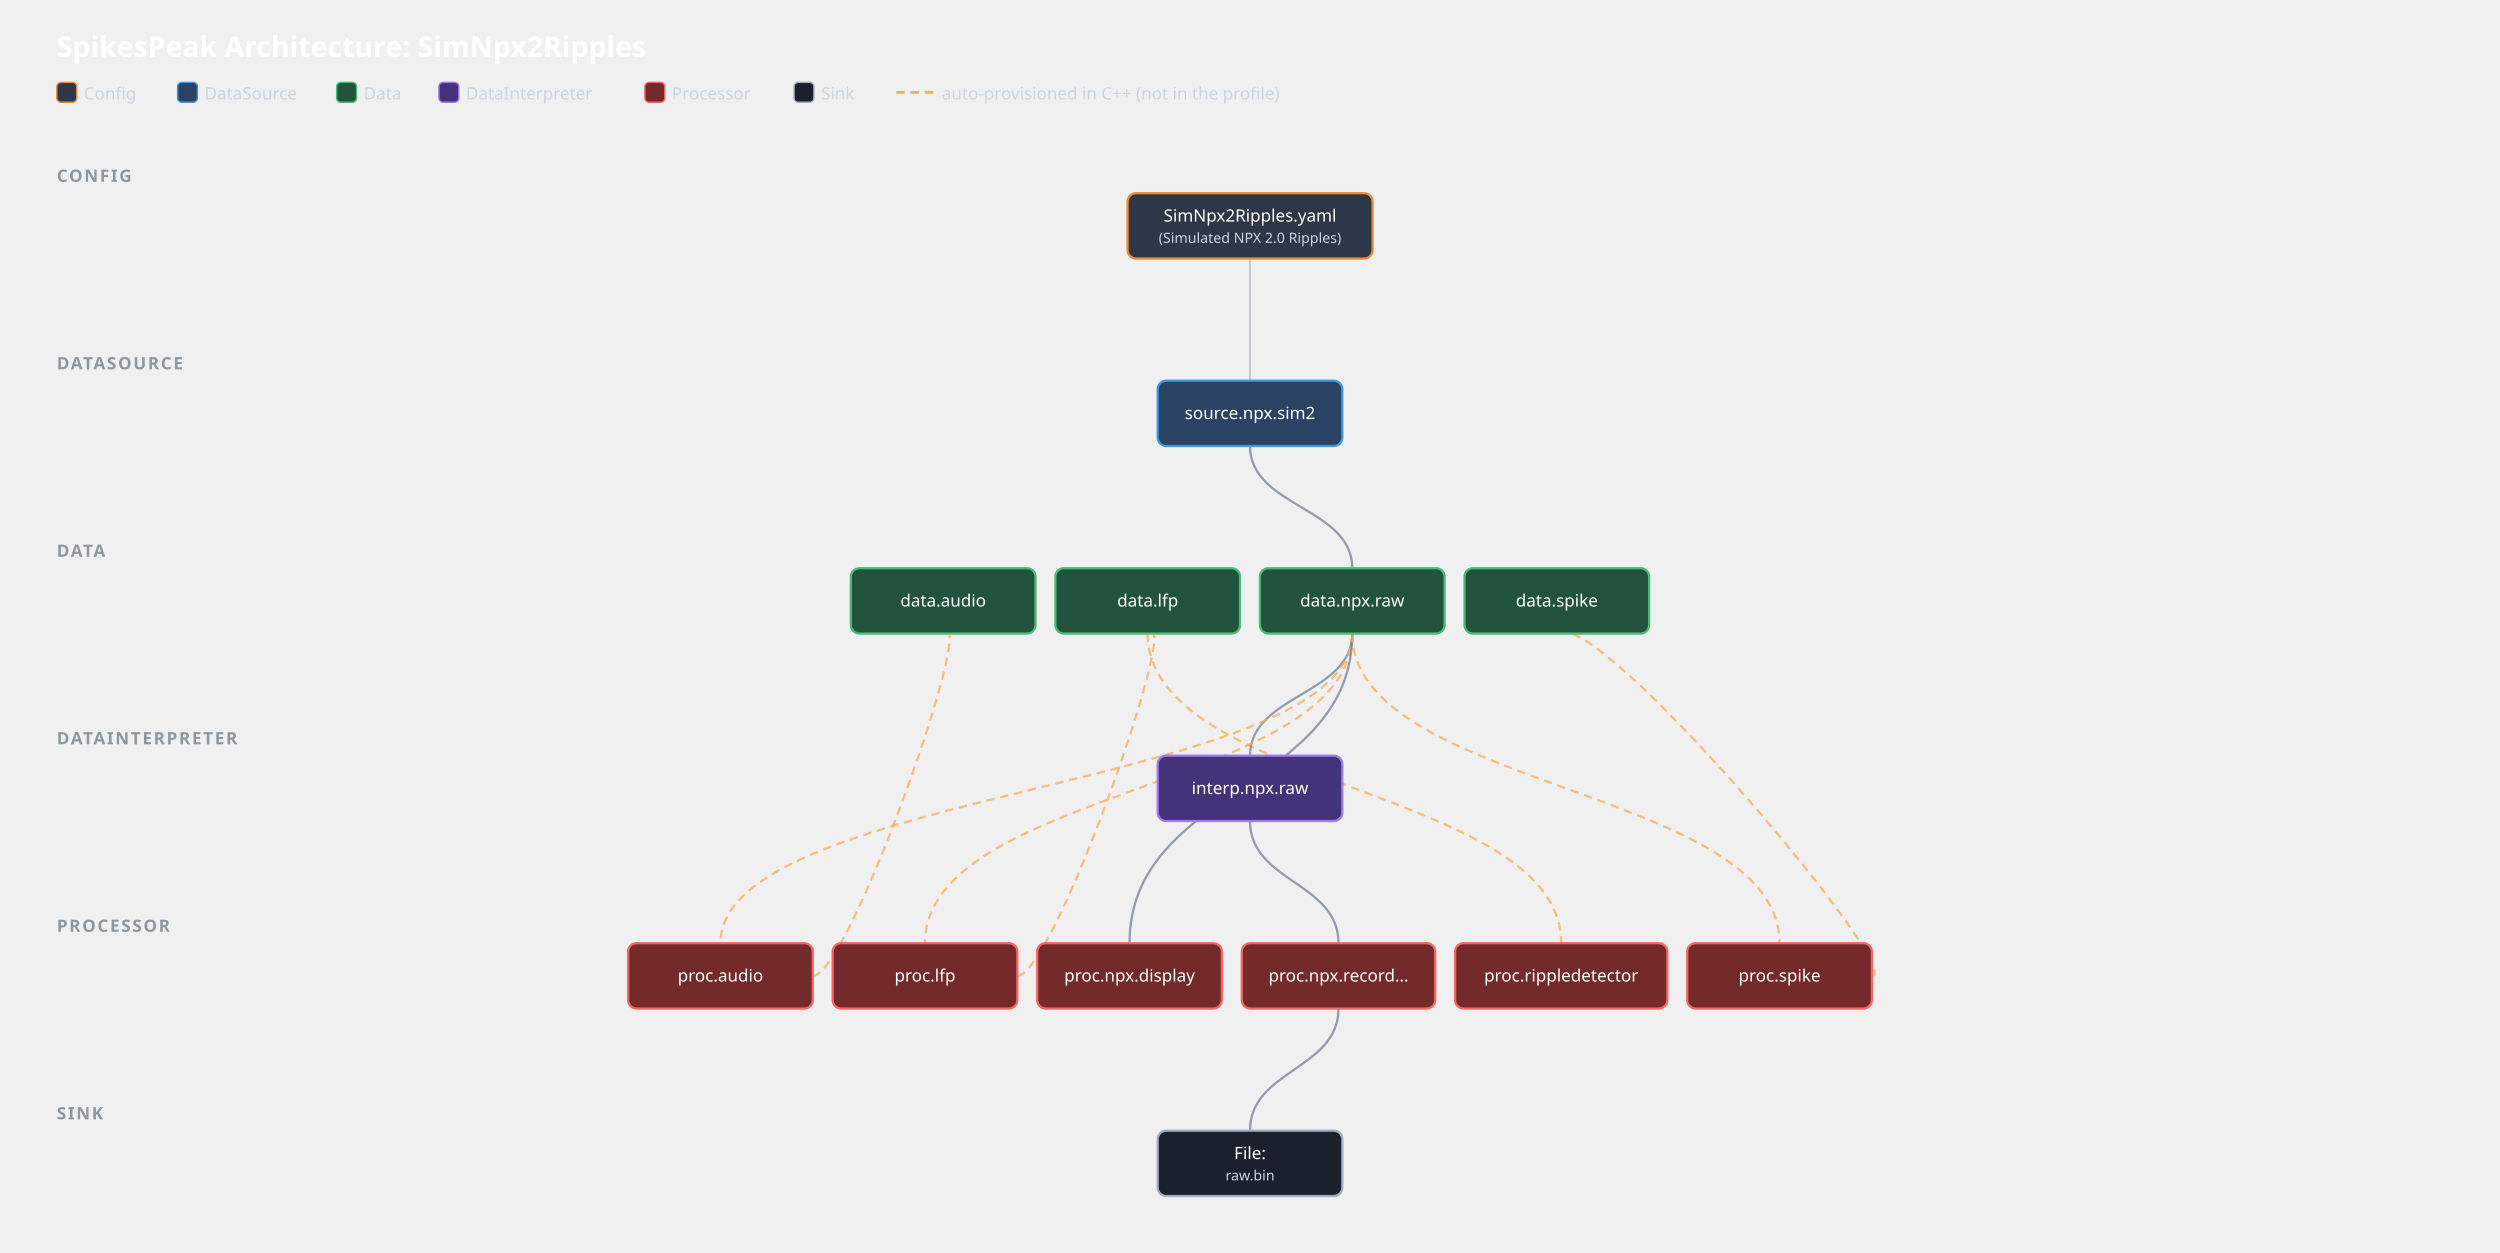
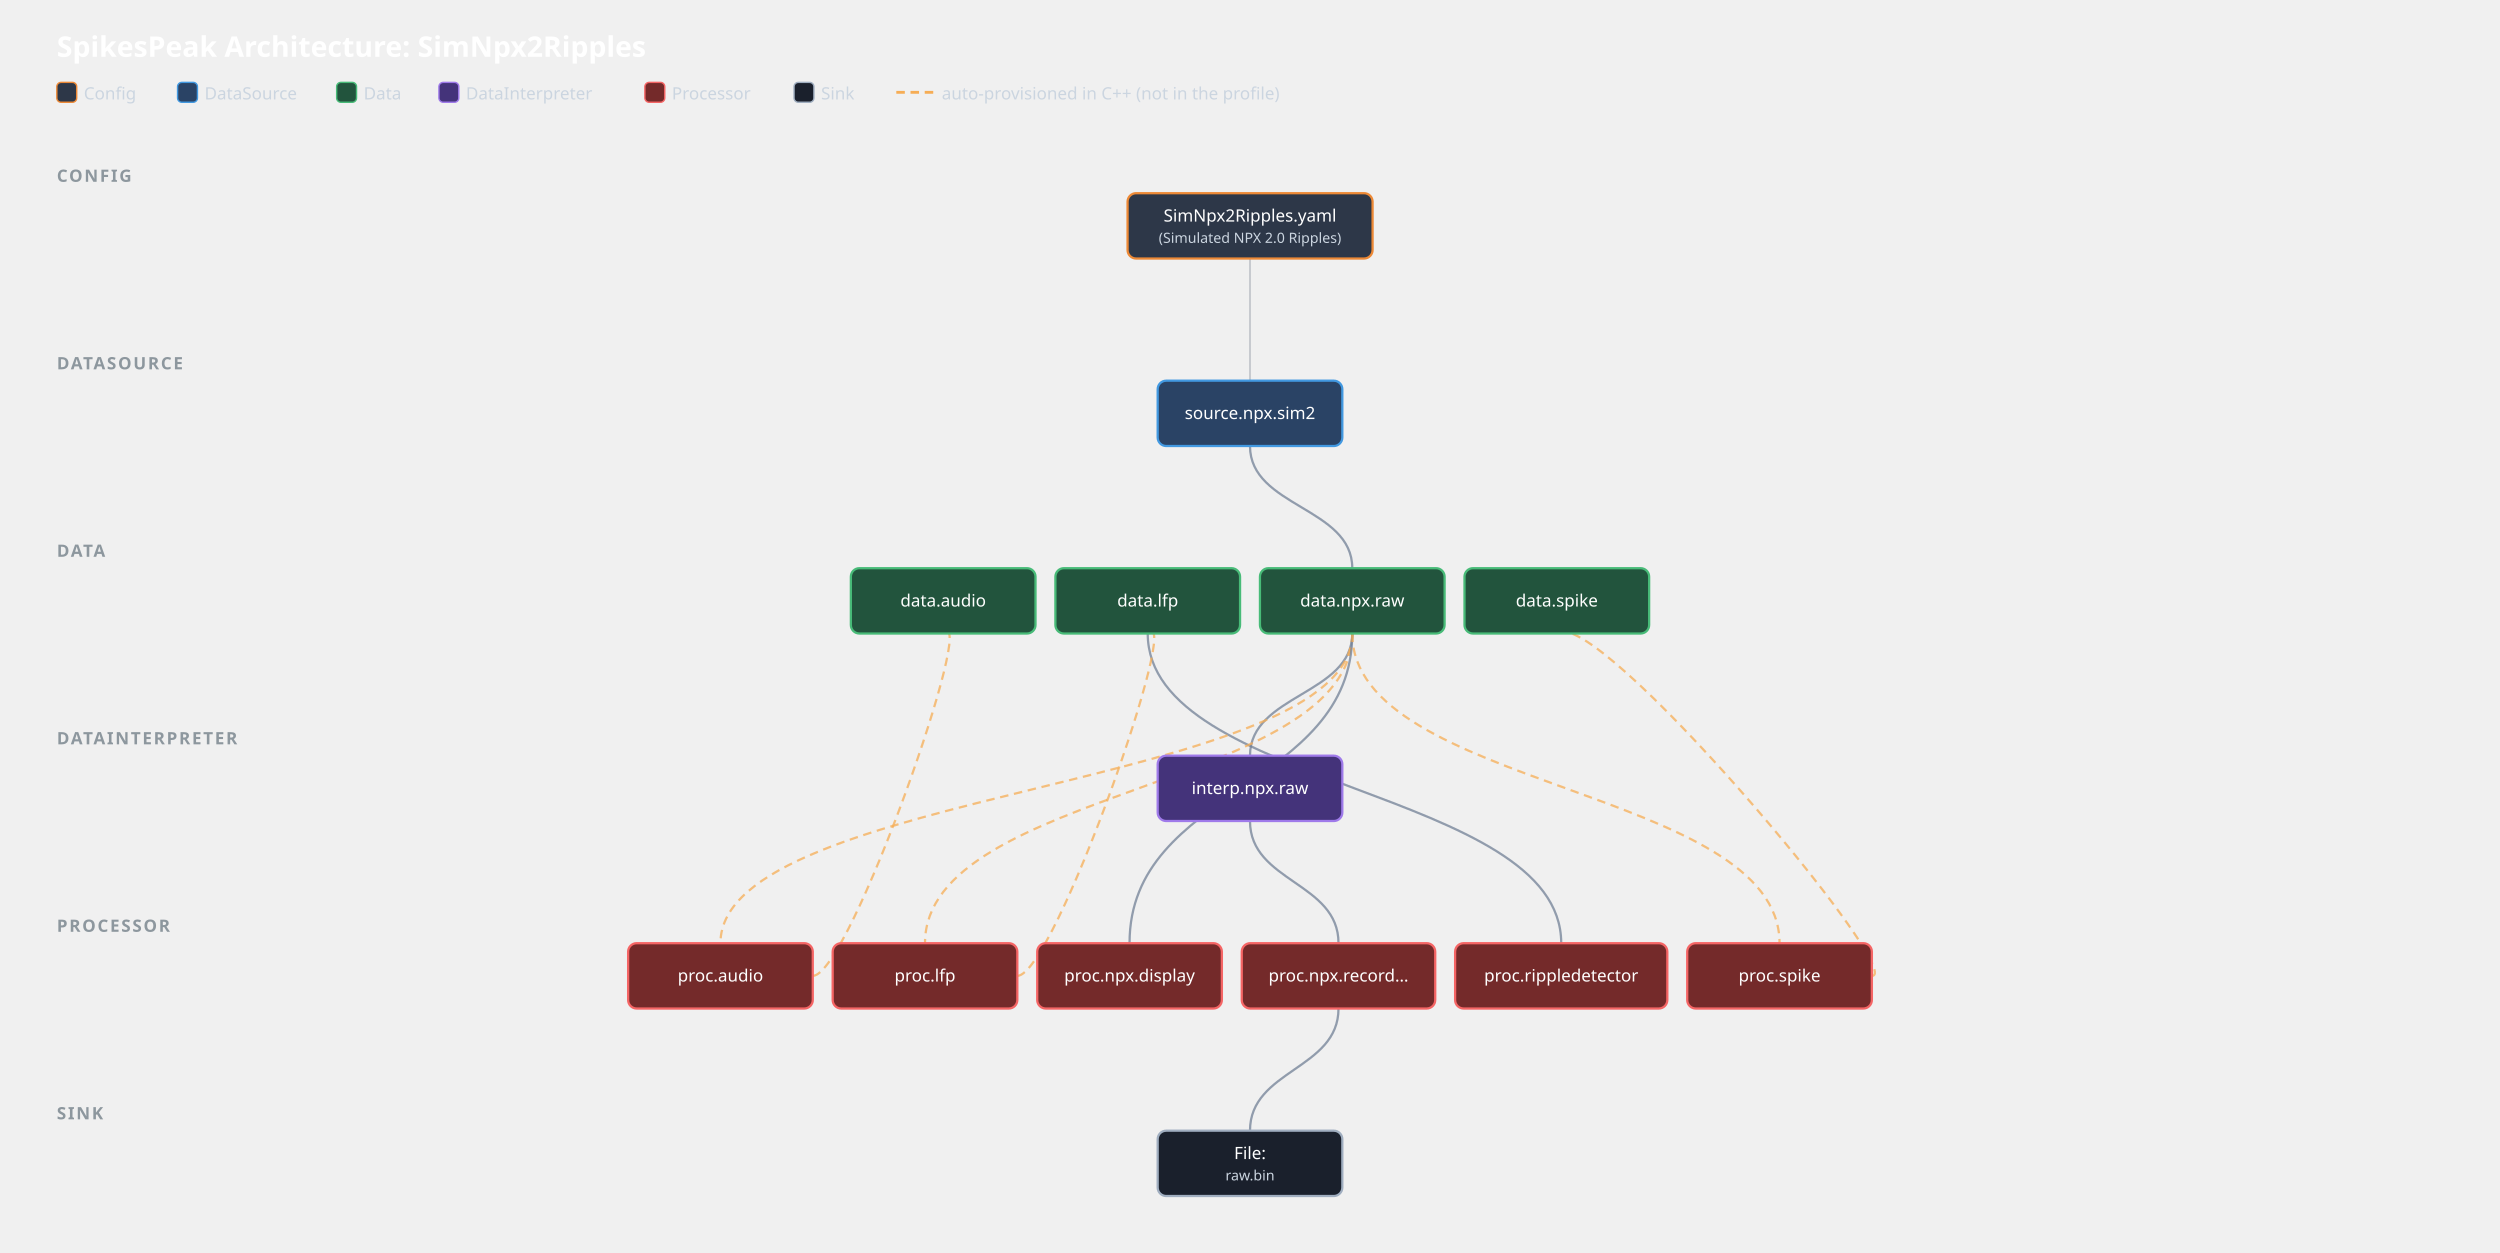
<svg xmlns="http://www.w3.org/2000/svg" width="1760.0" height="882.0" viewBox="0 0 1760.0 882.0" preserveAspectRatio="xMidYMin meet" style="background-color: #1a1a1a; max-width: 100%; height: auto;">
  <text x="40" y="40" fill="#fff" font-family="sans-serif" font-size="20" font-weight="bold">SpikesPeak Architecture: SimNpx2Ripples</text>
  <g id="legend">
    <rect x="40" y="58" width="14" height="14" rx="3" fill="#2d3748" stroke="#ed8936" stroke-width="1" />
    <text x="59" y="70" fill="#cbd5e0" font-family="sans-serif" font-size="12">Config</text>
    <rect x="125" y="58" width="14" height="14" rx="3" fill="#2a4365" stroke="#4299e1" stroke-width="1" />
    <text x="144" y="70" fill="#cbd5e0" font-family="sans-serif" font-size="12">DataSource</text>
    <rect x="237" y="58" width="14" height="14" rx="3" fill="#22543d" stroke="#48bb78" stroke-width="1" />
    <text x="256" y="70" fill="#cbd5e0" font-family="sans-serif" font-size="12">Data</text>
    <rect x="309" y="58" width="14" height="14" rx="3" fill="#44337a" stroke="#9f7aea" stroke-width="1" />
    <text x="328" y="70" fill="#cbd5e0" font-family="sans-serif" font-size="12">DataInterpreter</text>
    <rect x="454" y="58" width="14" height="14" rx="3" fill="#742a2a" stroke="#f56565" stroke-width="1" />
    <text x="473" y="70" fill="#cbd5e0" font-family="sans-serif" font-size="12">Processor</text>
    <rect x="559" y="58" width="14" height="14" rx="3" fill="#1a202c" stroke="#a0aec0" stroke-width="1" />
    <text x="578" y="70" fill="#cbd5e0" font-family="sans-serif" font-size="12">Sink</text>
    <path d="M 631 65 l 26 0" stroke="#f6ad55" stroke-width="2" stroke-dasharray="6 4" />
    <text x="663" y="70" fill="#cbd5e0" font-family="sans-serif" font-size="12">auto-provisioned in C++ (not in the profile)</text>
  </g>
  <g id="edges">
    <path d="M 880.0 182.0 C 880.0 207.8, 880.0 224.0, 880.0 242.0 L 880.0 268.0" fill="none" stroke="#4a5568" stroke-width="1.0" opacity="0.35" />
-     <path d="M 808.0 446.0 C 808.0 555.0, 1099.1 555.0, 1099.1 664.0" fill="none" stroke="#f6ad55" stroke-width="1.6" opacity="0.75" stroke-dasharray="6 4" />
+     <path d="M 808.0 446.0 C 808.0 555.0, 1099.1 555.0, 1099.1 664.0" fill="none" stroke="#718096" stroke-width="1.6" opacity="0.75" />
    <path d="M 952.0 446.0 C 952.0 489.0, 880.0 489.0, 880.0 532.0" fill="none" stroke="#718096" stroke-width="1.6" opacity="0.75" />
    <path d="M 952.0 446.0 C 952.0 555.0, 507.2 555.0, 507.2 664.0" fill="none" stroke="#f6ad55" stroke-width="1.6" opacity="0.75" stroke-dasharray="6 4" />
    <path d="M 952.0 446.0 C 952.0 555.0, 651.2 555.0, 651.2 664.0" fill="none" stroke="#f6ad55" stroke-width="1.6" opacity="0.75" stroke-dasharray="6 4" />
    <path d="M 952.0 446.0 C 952.0 555.0, 795.2 555.0, 795.2 664.0" fill="none" stroke="#718096" stroke-width="1.6" opacity="0.75" />
    <path d="M 952.0 446.0 C 952.0 555.0, 1252.8 555.0, 1252.8 664.0" fill="none" stroke="#f6ad55" stroke-width="1.6" opacity="0.75" stroke-dasharray="6 4" />
    <path d="M 880.0 578.0 C 880.0 621.0, 942.3 621.0, 942.3 664.0" fill="none" stroke="#718096" stroke-width="1.6" opacity="0.75" />
    <path d="M 572.2 687.0 C 598.2 687.0, 690.0 423.0, 664.0 446.0" fill="none" stroke="#f6ad55" stroke-width="1.6" opacity="0.75" stroke-dasharray="6 4" />
    <path d="M 716.2 687.0 C 742.2 687.0, 834.0 423.0, 808.0 446.0" fill="none" stroke="#f6ad55" stroke-width="1.6" opacity="0.75" stroke-dasharray="6 4" />
    <path d="M 942.3 710.0 C 942.3 753.0, 880.0 753.0, 880.0 796.0" fill="none" stroke="#718096" stroke-width="1.6" opacity="0.75" />
    <path d="M 1317.8 687.0 C 1343.8 687.0, 1122.0 423.0, 1096.0 446.0" fill="none" stroke="#f6ad55" stroke-width="1.6" opacity="0.75" stroke-dasharray="6 4" />
    <path d="M 880.0 314.0 C 880.0 357.0, 952.0 357.0, 952.0 400.0" fill="none" stroke="#718096" stroke-width="1.6" opacity="0.75" />
  </g>
  <g id="nodes">
    <text x="40" y="128.0" fill="#8d979e" font-family="sans-serif" font-size="12" font-weight="bold" letter-spacing="1.2">CONFIG</text>
    <text x="40" y="260.0" fill="#8d979e" font-family="sans-serif" font-size="12" font-weight="bold" letter-spacing="1.2">DATASOURCE</text>
    <text x="40" y="392.0" fill="#8d979e" font-family="sans-serif" font-size="12" font-weight="bold" letter-spacing="1.2">DATA</text>
    <text x="40" y="524.0" fill="#8d979e" font-family="sans-serif" font-size="12" font-weight="bold" letter-spacing="1.2">DATAINTERPRETER</text>
    <text x="40" y="656.0" fill="#8d979e" font-family="sans-serif" font-size="12" font-weight="bold" letter-spacing="1.2">PROCESSOR</text>
    <text x="40" y="788.0" fill="#8d979e" font-family="sans-serif" font-size="12" font-weight="bold" letter-spacing="1.2">SINK</text>
    <rect x="793.8" y="136.0" width="172.5" height="46" rx="6" fill="#2d3748" stroke="#ed8936" stroke-width="1.6" />
    <text x="880.0" y="156.0" fill="#fff" font-family="sans-serif" font-size="12" text-anchor="middle">SimNpx2Ripples.yaml</text>
    <text x="880.0" y="171.0" fill="#cbd5e0" font-family="sans-serif" font-size="10" text-anchor="middle">(Simulated NPX 2.0 Ripples)</text>
    <rect x="599.0" y="400.0" width="130.0" height="46" rx="6" fill="#22543d" stroke="#48bb78" stroke-width="1.6" />
    <text x="664.0" y="427.0" fill="#fff" font-family="sans-serif" font-size="12" text-anchor="middle">data.audio</text>
    <rect x="743.0" y="400.0" width="130.0" height="46" rx="6" fill="#22543d" stroke="#48bb78" stroke-width="1.6" />
    <text x="808.0" y="427.0" fill="#fff" font-family="sans-serif" font-size="12" text-anchor="middle">data.lfp</text>
    <rect x="887.0" y="400.0" width="130.0" height="46" rx="6" fill="#22543d" stroke="#48bb78" stroke-width="1.6" />
    <text x="952.0" y="427.0" fill="#fff" font-family="sans-serif" font-size="12" text-anchor="middle">data.npx.raw</text>
    <rect x="1031.0" y="400.0" width="130.0" height="46" rx="6" fill="#22543d" stroke="#48bb78" stroke-width="1.6" />
    <text x="1096.0" y="427.0" fill="#fff" font-family="sans-serif" font-size="12" text-anchor="middle">data.spike</text>
    <rect x="815.0" y="532.0" width="130.0" height="46" rx="6" fill="#44337a" stroke="#9f7aea" stroke-width="1.6" />
    <text x="880.0" y="559.0" fill="#fff" font-family="sans-serif" font-size="12" text-anchor="middle">interp.npx.raw</text>
    <rect x="442.2" y="664.0" width="130.0" height="46" rx="6" fill="#742a2a" stroke="#f56565" stroke-width="1.6" />
    <text x="507.2" y="691.0" fill="#fff" font-family="sans-serif" font-size="12" text-anchor="middle">proc.audio</text>
    <rect x="586.2" y="664.0" width="130.0" height="46" rx="6" fill="#742a2a" stroke="#f56565" stroke-width="1.6" />
    <text x="651.2" y="691.0" fill="#fff" font-family="sans-serif" font-size="12" text-anchor="middle">proc.lfp</text>
    <rect x="730.2" y="664.0" width="130.0" height="46" rx="6" fill="#742a2a" stroke="#f56565" stroke-width="1.6" />
    <text x="795.2" y="691.0" fill="#fff" font-family="sans-serif" font-size="12" text-anchor="middle">proc.npx.display</text>
    <rect x="874.2" y="664.0" width="136.2" height="46" rx="6" fill="#742a2a" stroke="#f56565" stroke-width="1.6" />
    <text x="942.3" y="691.0" fill="#fff" font-family="sans-serif" font-size="12" text-anchor="middle">proc.npx.record…</text>
    <rect x="1024.4" y="664.0" width="149.4" height="46" rx="6" fill="#742a2a" stroke="#f56565" stroke-width="1.6" />
    <text x="1099.1" y="691.0" fill="#fff" font-family="sans-serif" font-size="12" text-anchor="middle">proc.rippledetector</text>
    <rect x="1187.8" y="664.0" width="130.0" height="46" rx="6" fill="#742a2a" stroke="#f56565" stroke-width="1.6" />
    <text x="1252.8" y="691.0" fill="#fff" font-family="sans-serif" font-size="12" text-anchor="middle">proc.spike</text>
    <rect x="815.0" y="796.0" width="130.0" height="46" rx="6" fill="#1a202c" stroke="#a0aec0" stroke-width="1.6" />
    <text x="880.0" y="816.0" fill="#fff" font-family="sans-serif" font-size="12" text-anchor="middle">File:</text>
    <text x="880.0" y="831.0" fill="#cbd5e0" font-family="sans-serif" font-size="10" text-anchor="middle">raw.bin</text>
    <rect x="815.0" y="268.0" width="130.0" height="46" rx="6" fill="#2a4365" stroke="#4299e1" stroke-width="1.6" />
    <text x="880.0" y="295.0" fill="#fff" font-family="sans-serif" font-size="12" text-anchor="middle">source.npx.sim2</text>
  </g>
</svg>
